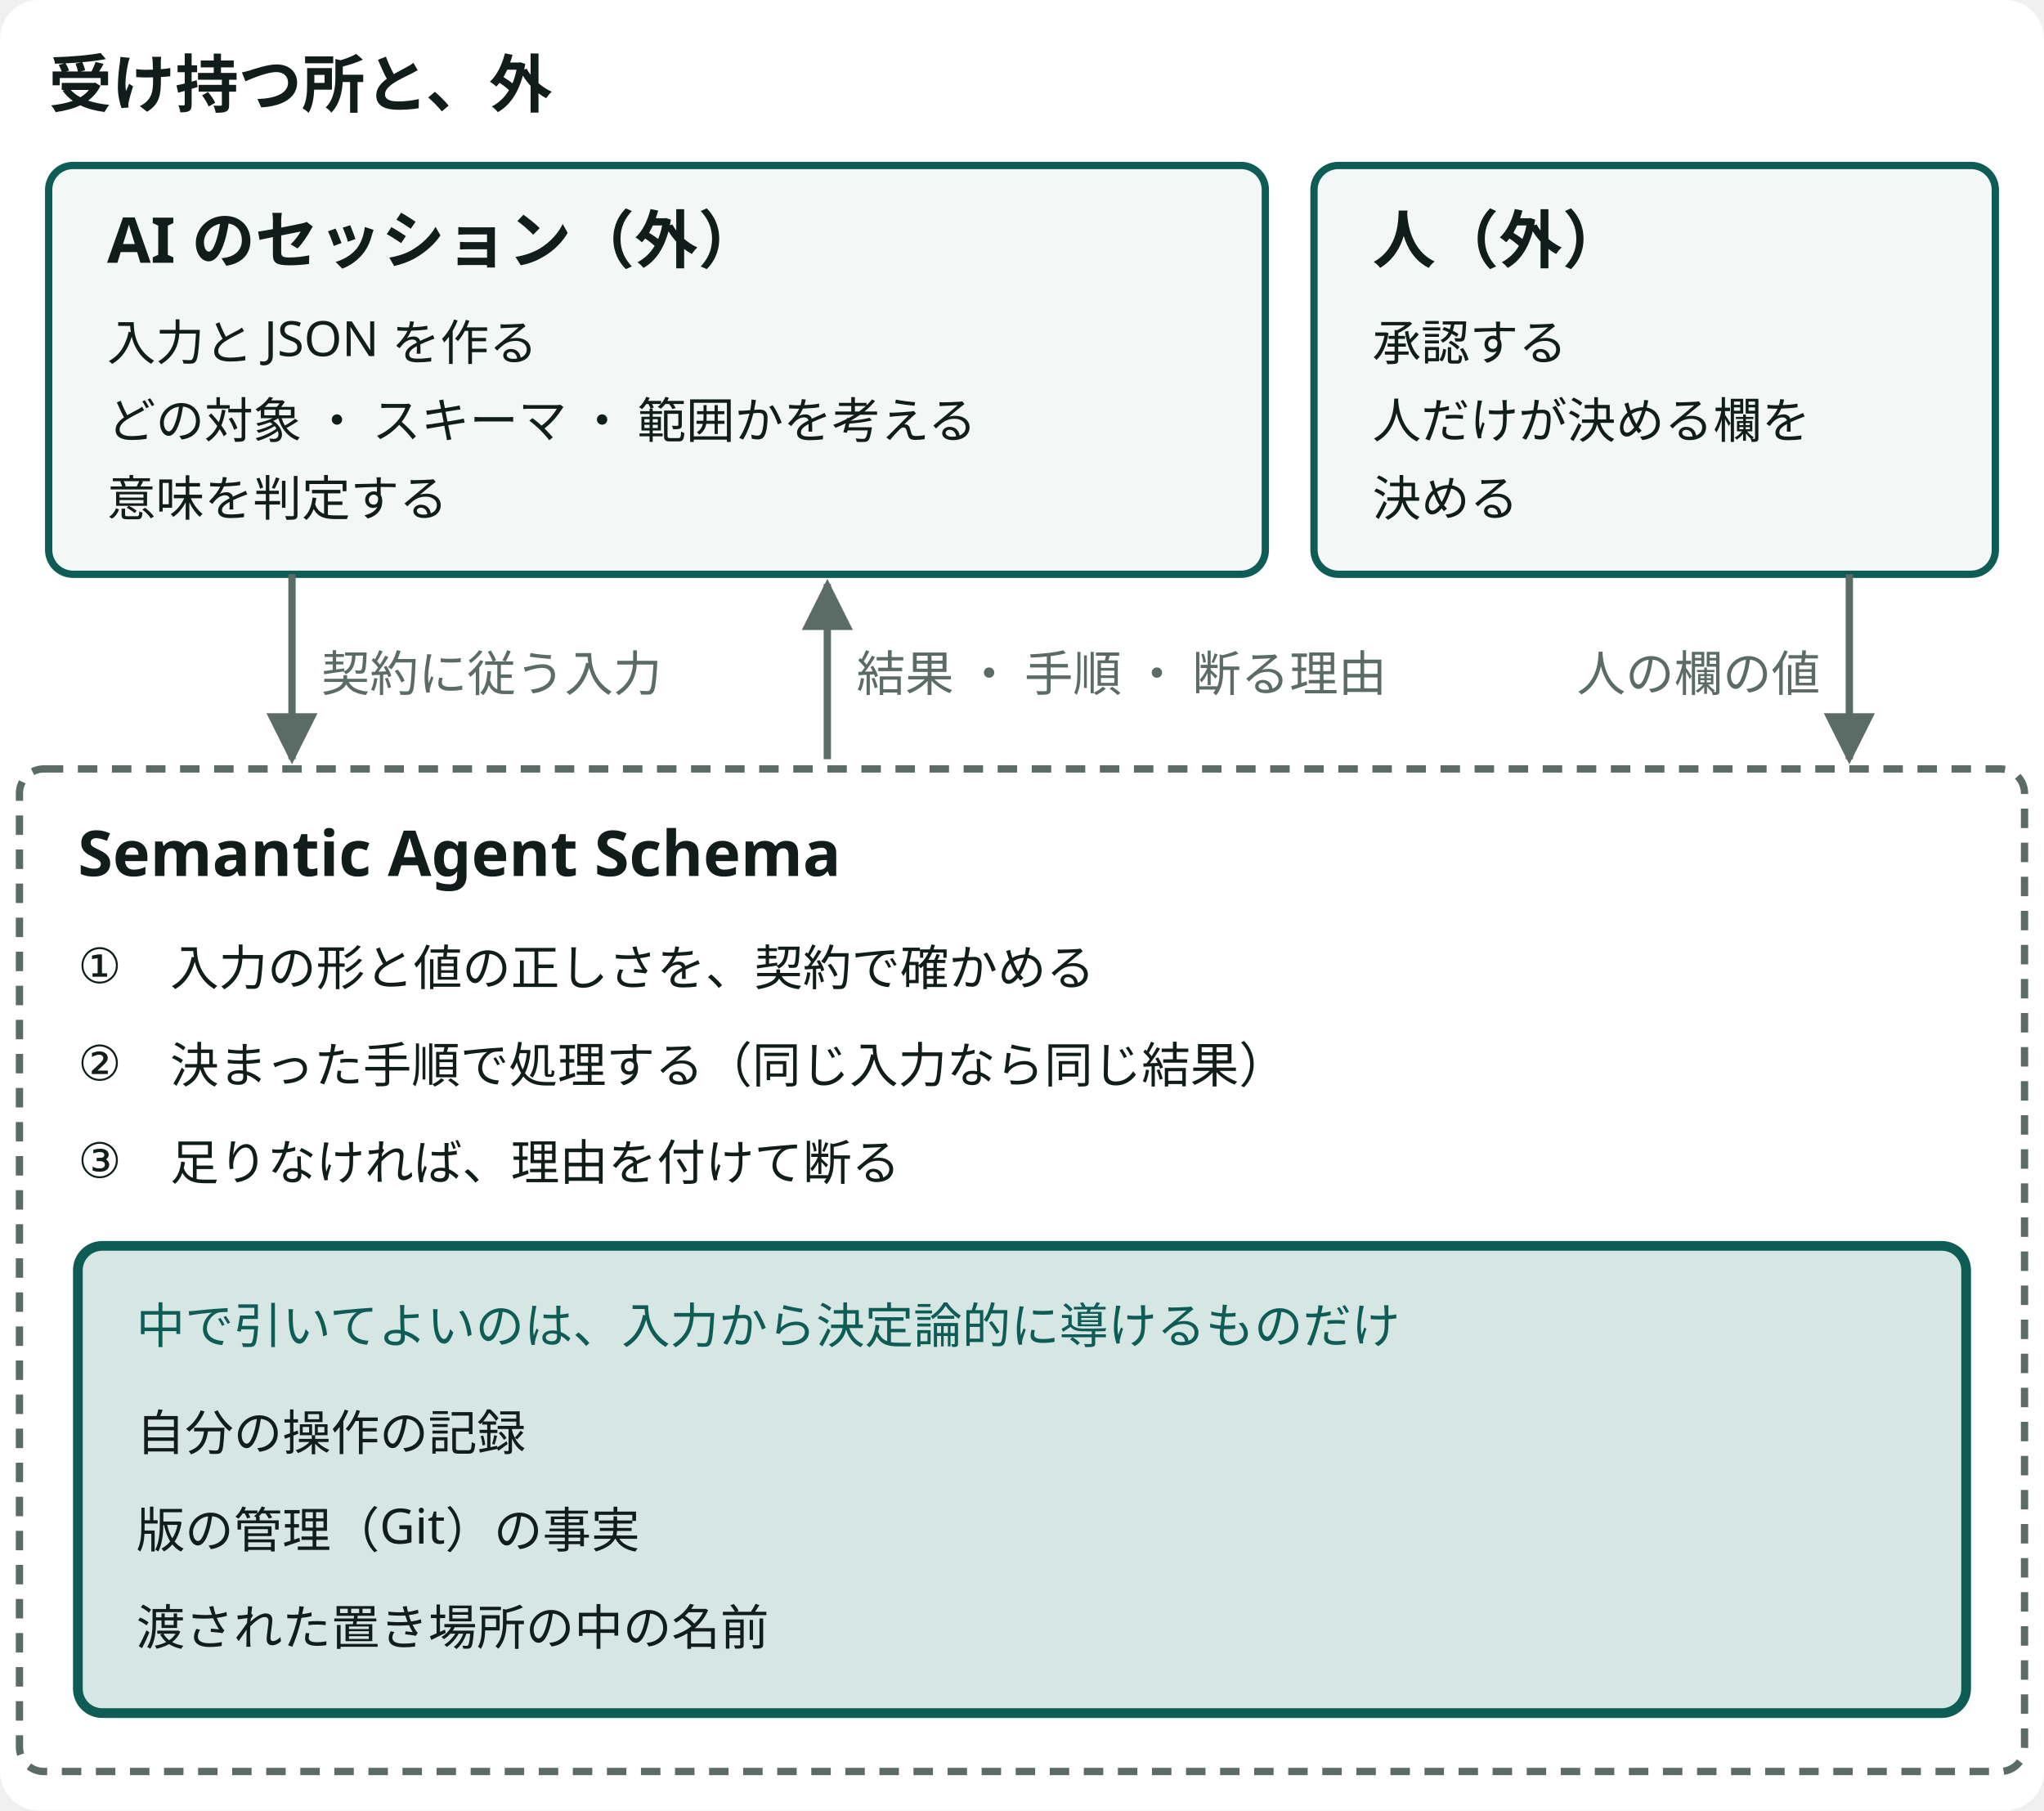
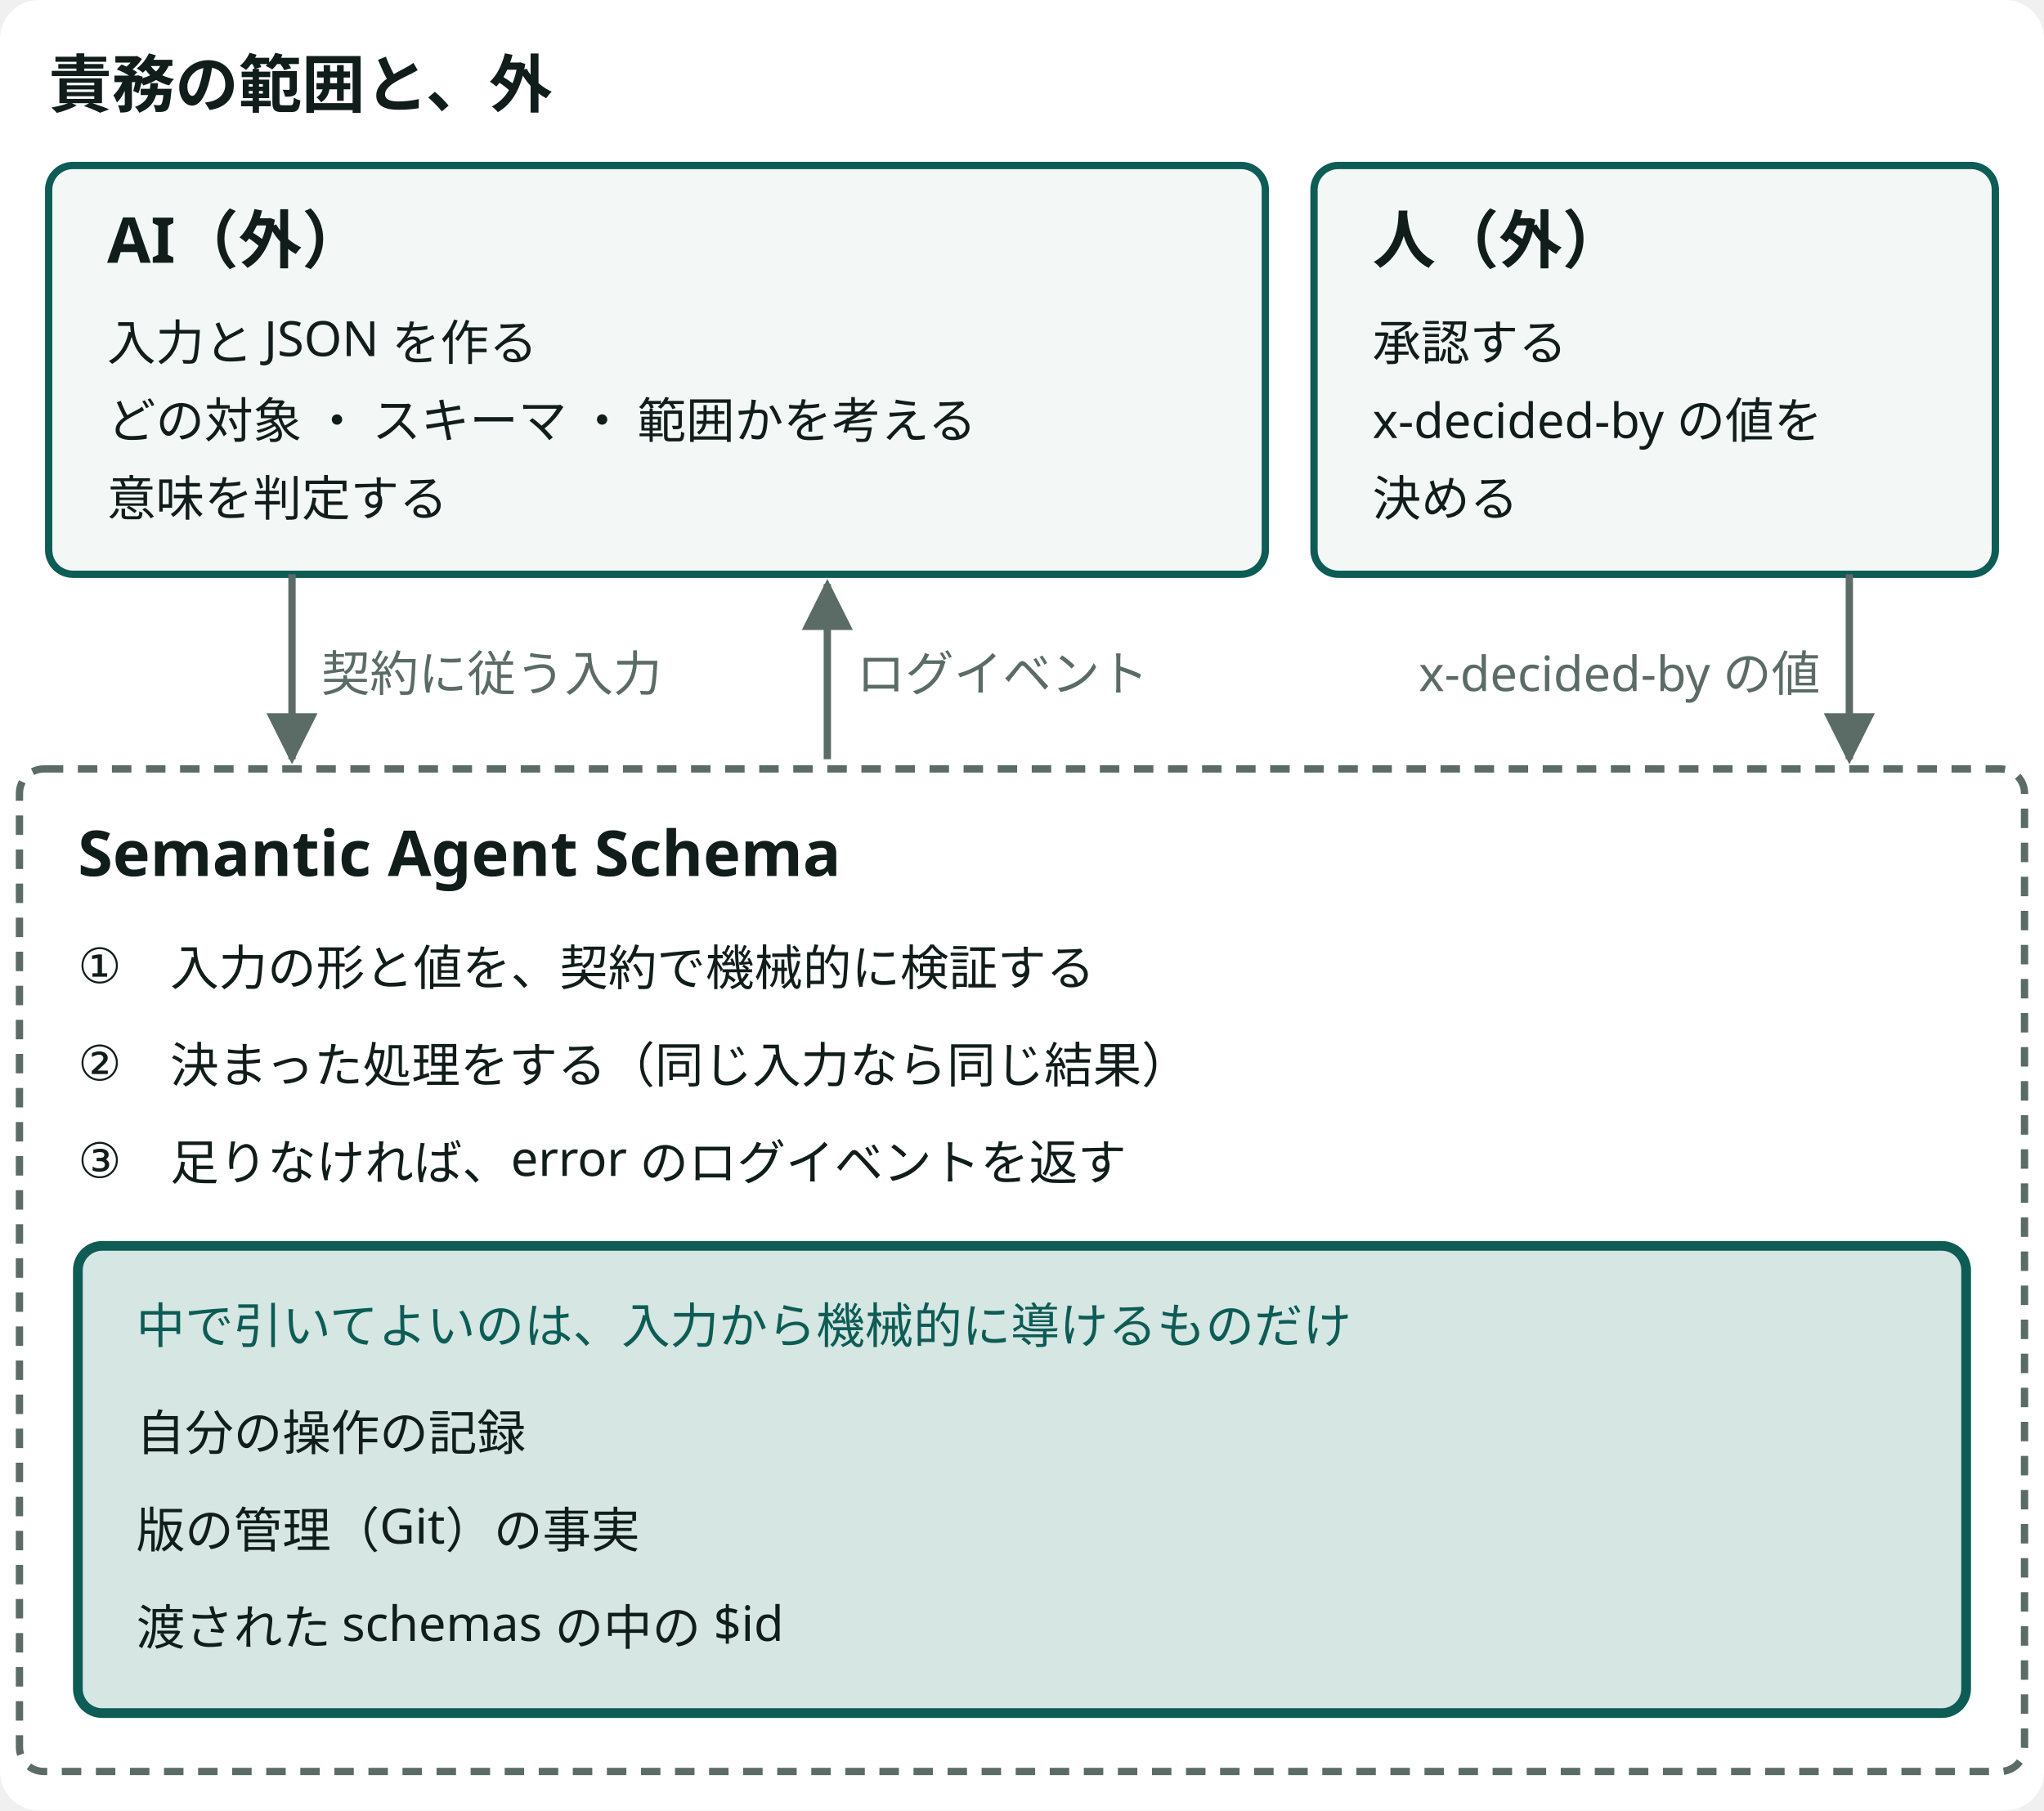
- <svg viewBox="0 0 420 372" role="img" aria-label="受け持つ所と外。外の AI は入力と JSON を作り、どの対象とどの範囲かを考え、意味を判定する。外の人は承認し、人だけが決める欄を決める。Semantic Agent Schema は入力を契約で確かめ、決まった手順で処理し、足りなければ断る。中で引くのは、入力から決定論的に導けるものだけ" class="dsvg">
-   <style data-dsvg="dark">.dsvg .canvas{fill:var(--dsvg-area-fill,#FFFFFF)}.dsvg .title{fill:var(--dsvg-ink,#111D1A);font-size:13px;font-weight:700}.dsvg .box{fill:var(--dsvg-box-fill,#F3F7F5);stroke:var(--dsvg-accent,#0D5C55)}.dsvg .label.small{fill:var(--dsvg-ink,#111D1A);font-size:10px}.dsvg .flow{stroke:var(--dsvg-ink-soft,#5B6B66)}.dsvg .note.small{fill:var(--dsvg-ink-soft,#5B6B66);font-size:10px}.dsvg .boundary{stroke:var(--dsvg-ink-soft,#5B6B66)}.dsvg .box.focus{fill:var(--dsvg-accent-bg,#D5E6E3);stroke:var(--dsvg-accent,#0D5C55)}.dsvg .label.focus.small{fill:var(--dsvg-accent,#0D5C55);font-size:10px}.dsvg #dsvg-877f5578-arrow-5B6B66 path{fill:var(--dsvg-ink-soft,#5B6B66)}@media (prefers-color-scheme:dark){:root:not([data-theme="light"]) .dsvg,.dsvg:root:not([data-theme="light"]){--dsvg-area-fill:#22302D;--dsvg-ink:#E6EEEB;--dsvg-box-fill:#16211E;--dsvg-accent:#6CC9B8;--dsvg-ink-soft:#9DADA8;--dsvg-accent-bg:#173330}}:root[data-theme="dark"] .dsvg{--dsvg-area-fill:#22302D;--dsvg-ink:#E6EEEB;--dsvg-box-fill:#16211E;--dsvg-accent:#6CC9B8;--dsvg-ink-soft:#9DADA8;--dsvg-accent-bg:#173330}</style>
+ <svg viewBox="0 0 420 372" role="img" aria-label="責務の範囲と、外。AI（外） ・ 入力と JSON を作る ・ どの対象 ・ スキーマ ・ 範囲かを考える ・ 意味を判定する ・ 人（外） ・ 承認する ・ x-decided-by の値を ・ 決める ・ 契約に従う入力 ・ ログイベント ・ x-decided-by の値 ・ Semantic Agent Schema ・ ①　入力の形と値を、契約で機械的に検証する ・ ②　決まった処理をする（同じ入力なら同じ結果） ・ ③　足りなければ、error のログイベントを返す ・ 中で引いてよいのは、入力から機械的に導けるものだけ ・ 自分の操作の記録 ・ 版の管理（Git）の事実 ・ 渡された schemas の中の $id" class="dsvg">
+   <style data-dsvg="dark">.dsvg .canvas{fill:var(--dsvg-area-fill,#FFFFFF)}.dsvg .title{fill:var(--dsvg-ink,#111D1A);font-size:13px;font-weight:700}.dsvg .box{fill:var(--dsvg-box-fill,#F3F7F5);stroke:var(--dsvg-accent,#0D5C55)}.dsvg .label.small{fill:var(--dsvg-ink,#111D1A);font-size:10px}.dsvg .flow{stroke:var(--dsvg-ink-soft,#5B6B66)}.dsvg .note.small{fill:var(--dsvg-ink-soft,#5B6B66);font-size:10px}.dsvg .boundary{stroke:var(--dsvg-ink-soft,#5B6B66)}.dsvg .box.focus{fill:var(--dsvg-accent-bg,#D5E6E3);stroke:var(--dsvg-accent,#0D5C55)}.dsvg .label.focus.small{fill:var(--dsvg-accent,#0D5C55);font-size:10px}.dsvg #dsvg-294e7eed-arrow-5B6B66 path{fill:var(--dsvg-ink-soft,#5B6B66)}@media (prefers-color-scheme:dark){:root:not([data-theme="light"]) .dsvg,.dsvg:root:not([data-theme="light"]){--dsvg-area-fill:#22302D;--dsvg-ink:#E6EEEB;--dsvg-box-fill:#16211E;--dsvg-accent:#6CC9B8;--dsvg-ink-soft:#9DADA8;--dsvg-accent-bg:#173330}}:root[data-theme="dark"] .dsvg{--dsvg-area-fill:#22302D;--dsvg-ink:#E6EEEB;--dsvg-box-fill:#16211E;--dsvg-accent:#6CC9B8;--dsvg-ink-soft:#9DADA8;--dsvg-accent-bg:#173330}</style>
  <defs data-dsvg="marker">
-     <marker id="dsvg-877f5578-arrow-5B6B66" viewBox="0 0 10 10" refX="9" refY="5" markerWidth="7" markerHeight="7" orient="auto-start-reverse">
+     <marker id="dsvg-294e7eed-arrow-5B6B66" viewBox="0 0 10 10" refX="9" refY="5" markerWidth="7" markerHeight="7" orient="auto-start-reverse">
      <path d="M0,0 L10,5 L0,10 z" fill="#5B6B66" />
    </marker>
  </defs>
  <rect data-dsvg="canvas" class="canvas" x="0.0" y="0.0" width="420.0" height="372.0" fill="#FFFFFF" rx="8" />
-   <text class="title" x="10" y="22" font-family="Noto Sans JP, Hiragino Kaku Gothic ProN, sans-serif" font-size="13" font-weight="700" fill="#111D1A">受け持つ所と、外</text>
+   <text class="title" x="10" y="22" font-family="Noto Sans JP, Hiragino Kaku Gothic ProN, sans-serif" font-size="13" font-weight="700" fill="#111D1A">責務の範囲と、外</text>
  <rect class="box" x="10" y="34" width="250" height="84" fill="#F3F7F5" stroke="#0D5C55" stroke-width="1.5" rx="5" />
-   <text class="title" x="22" y="54" font-family="Noto Sans JP, Hiragino Kaku Gothic ProN, sans-serif" font-size="13" font-weight="700" fill="#111D1A">AI のセッション（外）</text>
+   <text class="title" x="22" y="54" font-family="Noto Sans JP, Hiragino Kaku Gothic ProN, sans-serif" font-size="13" font-weight="700" fill="#111D1A">AI（外）</text>
  <text class="label small" x="22" y="74" font-family="Noto Sans JP, Hiragino Kaku Gothic ProN, sans-serif" font-size="10" fill="#111D1A">入力と JSON を作る</text>
  <text class="label small" x="22" y="90" font-family="Noto Sans JP, Hiragino Kaku Gothic ProN, sans-serif" font-size="10" fill="#111D1A">どの対象 ・ スキーマ ・ 範囲かを考える</text>
  <text class="label small" x="22" y="106" font-family="Noto Sans JP, Hiragino Kaku Gothic ProN, sans-serif" font-size="10" fill="#111D1A">意味を判定する</text>
  <rect class="box" x="270" y="34" width="140" height="84" fill="#F3F7F5" stroke="#0D5C55" stroke-width="1.5" rx="5" />
  <text class="title" x="282" y="54" font-family="Noto Sans JP, Hiragino Kaku Gothic ProN, sans-serif" font-size="13" font-weight="700" fill="#111D1A">人（外）</text>
  <text class="label small" x="282" y="74" font-family="Noto Sans JP, Hiragino Kaku Gothic ProN, sans-serif" font-size="10" fill="#111D1A">承認する</text>
-   <text class="label small" x="282" y="90" font-family="Noto Sans JP, Hiragino Kaku Gothic ProN, sans-serif" font-size="10" fill="#111D1A">人だけが決める欄を</text>
+   <text class="label small" x="282" y="90" font-family="Noto Sans JP, Hiragino Kaku Gothic ProN, sans-serif" font-size="10" fill="#111D1A">x-decided-by の値を</text>
  <text class="label small" x="282" y="106" font-family="Noto Sans JP, Hiragino Kaku Gothic ProN, sans-serif" font-size="10" fill="#111D1A">決める</text>
-   <path class="flow" d="M60,118 V156" fill="none" stroke="#5B6B66" stroke-width="1.5" marker-end="url(#dsvg-877f5578-arrow-5B6B66)" />
+   <path class="flow" d="M60,118 V156" fill="none" stroke="#5B6B66" stroke-width="1.5" marker-end="url(#dsvg-294e7eed-arrow-5B6B66)" />
  <text class="note small" x="66" y="142" font-family="Noto Sans JP, Hiragino Kaku Gothic ProN, sans-serif" font-size="10" fill="#5B6B66">契約に従う入力</text>
-   <path class="flow" d="M170,156 V120" fill="none" stroke="#5B6B66" stroke-width="1.5" marker-end="url(#dsvg-877f5578-arrow-5B6B66)" />
-   <text class="note small" x="176" y="142" font-family="Noto Sans JP, Hiragino Kaku Gothic ProN, sans-serif" font-size="10" fill="#5B6B66">結果 ・ 手順 ・ 断る理由</text>
-   <path class="flow" d="M380,118 V156" fill="none" stroke="#5B6B66" stroke-width="1.5" marker-end="url(#dsvg-877f5578-arrow-5B6B66)" />
-   <text class="note small" x="374" y="142" text-anchor="end" font-family="Noto Sans JP, Hiragino Kaku Gothic ProN, sans-serif" font-size="10" fill="#5B6B66">人の欄の値</text>
+   <path class="flow" d="M170,156 V120" fill="none" stroke="#5B6B66" stroke-width="1.5" marker-end="url(#dsvg-294e7eed-arrow-5B6B66)" />
+   <text class="note small" x="176" y="142" font-family="Noto Sans JP, Hiragino Kaku Gothic ProN, sans-serif" font-size="10" fill="#5B6B66">ログイベント</text>
+   <path class="flow" d="M380,118 V156" fill="none" stroke="#5B6B66" stroke-width="1.5" marker-end="url(#dsvg-294e7eed-arrow-5B6B66)" />
+   <text class="note small" x="374" y="142" text-anchor="end" font-family="Noto Sans JP, Hiragino Kaku Gothic ProN, sans-serif" font-size="10" fill="#5B6B66">x-decided-by の値</text>
  <rect class="boundary" x="4" y="158" width="412" height="206" fill="none" stroke="#5B6B66" stroke-width="1.5" stroke-dasharray="4 3" rx="5" />
  <text class="title" x="16" y="180" font-family="Noto Sans JP, Hiragino Kaku Gothic ProN, sans-serif" font-size="13" font-weight="700" fill="#111D1A">Semantic Agent Schema</text>
-   <text class="label small" x="16" y="202" font-family="Noto Sans JP, Hiragino Kaku Gothic ProN, sans-serif" font-size="10" fill="#111D1A">①　入力の形と値の正しさを、契約で確かめる</text>
-   <text class="label small" x="16" y="222" font-family="Noto Sans JP, Hiragino Kaku Gothic ProN, sans-serif" font-size="10" fill="#111D1A">②　決まった手順で処理する（同じ入力なら同じ結果）</text>
-   <text class="label small" x="16" y="242" font-family="Noto Sans JP, Hiragino Kaku Gothic ProN, sans-serif" font-size="10" fill="#111D1A">③　足りなければ、理由を付けて断る</text>
+   <text class="label small" x="16" y="202" font-family="Noto Sans JP, Hiragino Kaku Gothic ProN, sans-serif" font-size="10" fill="#111D1A">①　入力の形と値を、契約で機械的に検証する</text>
+   <text class="label small" x="16" y="222" font-family="Noto Sans JP, Hiragino Kaku Gothic ProN, sans-serif" font-size="10" fill="#111D1A">②　決まった処理をする（同じ入力なら同じ結果）</text>
+   <text class="label small" x="16" y="242" font-family="Noto Sans JP, Hiragino Kaku Gothic ProN, sans-serif" font-size="10" fill="#111D1A">③　足りなければ、error のログイベントを返す</text>
  <rect class="box focus" x="16" y="256" width="388" height="96" fill="#D5E6E3" stroke="#0D5C55" stroke-width="2" rx="5" />
-   <text class="label small focus" x="28" y="276" font-family="Noto Sans JP, Hiragino Kaku Gothic ProN, sans-serif" font-size="10" fill="#0D5C55">中で引いてよいのは、入力から決定論的に導けるものだけ</text>
+   <text class="label small focus" x="28" y="276" font-family="Noto Sans JP, Hiragino Kaku Gothic ProN, sans-serif" font-size="10" fill="#0D5C55">中で引いてよいのは、入力から機械的に導けるものだけ</text>
  <text class="label small" x="28" y="298" font-family="Noto Sans JP, Hiragino Kaku Gothic ProN, sans-serif" font-size="10" fill="#111D1A">自分の操作の記録</text>
  <text class="label small" x="28" y="318" font-family="Noto Sans JP, Hiragino Kaku Gothic ProN, sans-serif" font-size="10" fill="#111D1A">版の管理（Git）の事実</text>
-   <text class="label small" x="28" y="338" font-family="Noto Sans JP, Hiragino Kaku Gothic ProN, sans-serif" font-size="10" fill="#111D1A">渡された置き場所の中の名前</text>
+   <text class="label small" x="28" y="338" font-family="Noto Sans JP, Hiragino Kaku Gothic ProN, sans-serif" font-size="10" fill="#111D1A">渡された schemas の中の $id</text>
</svg>
